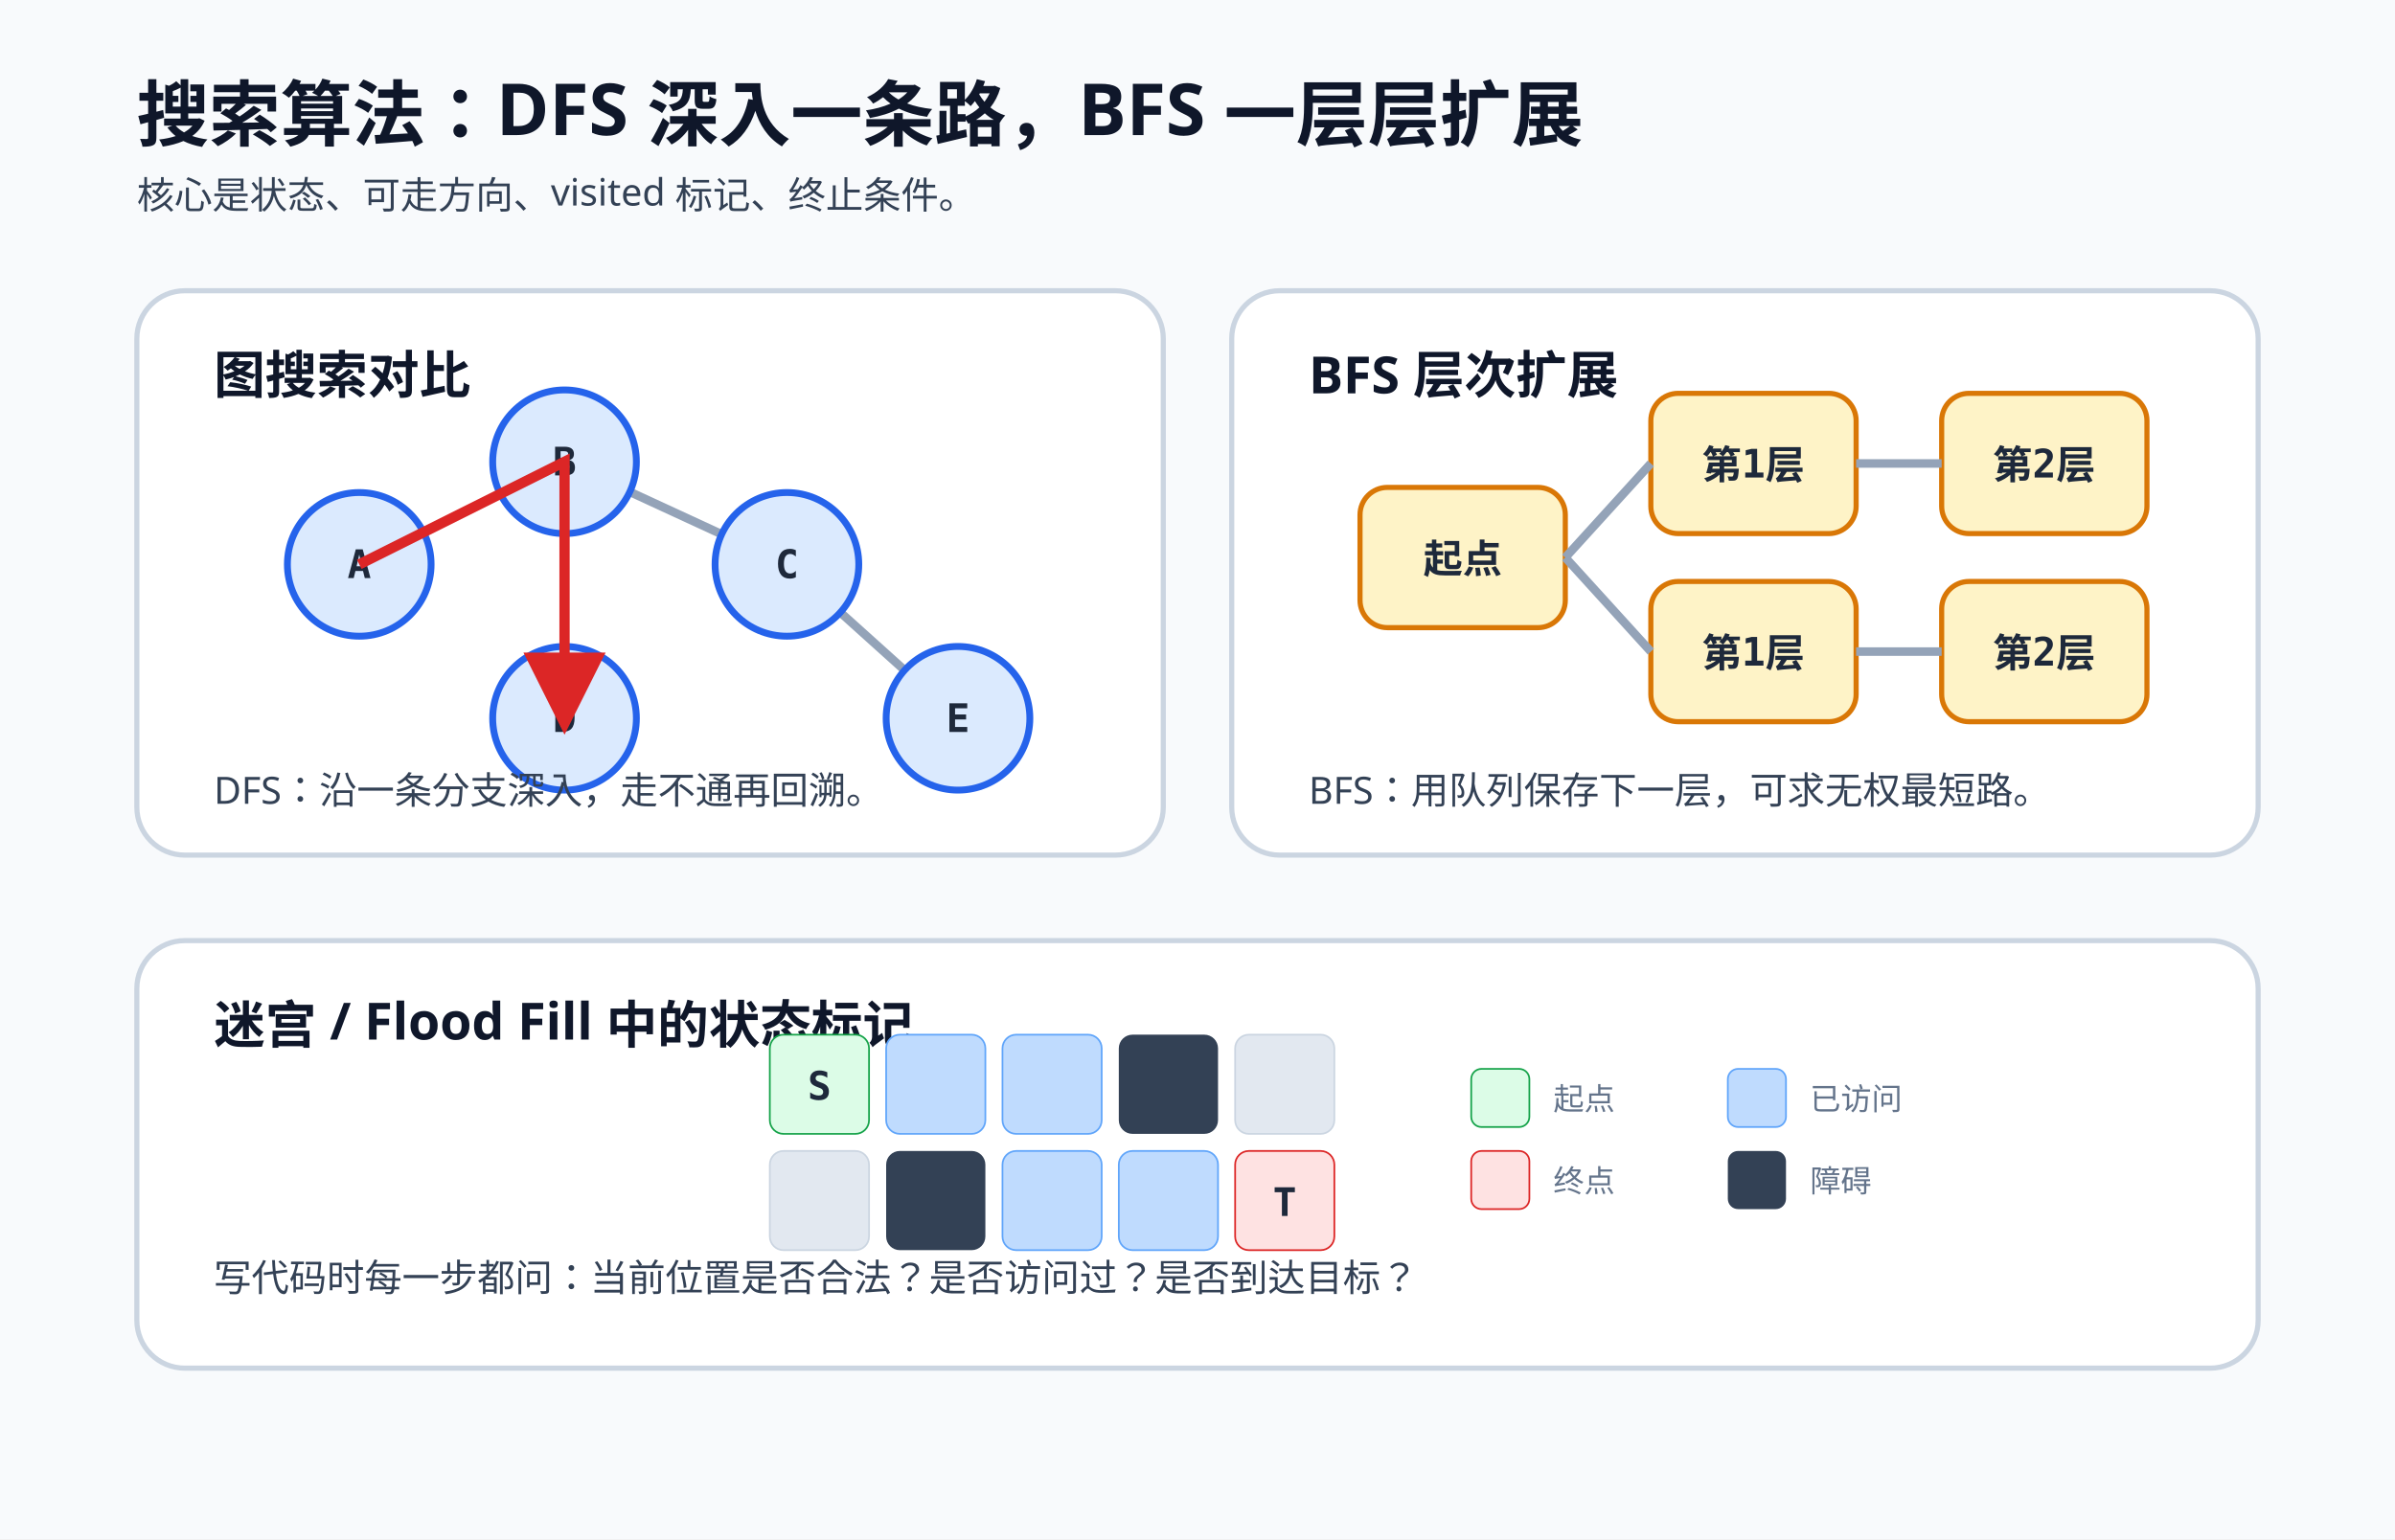
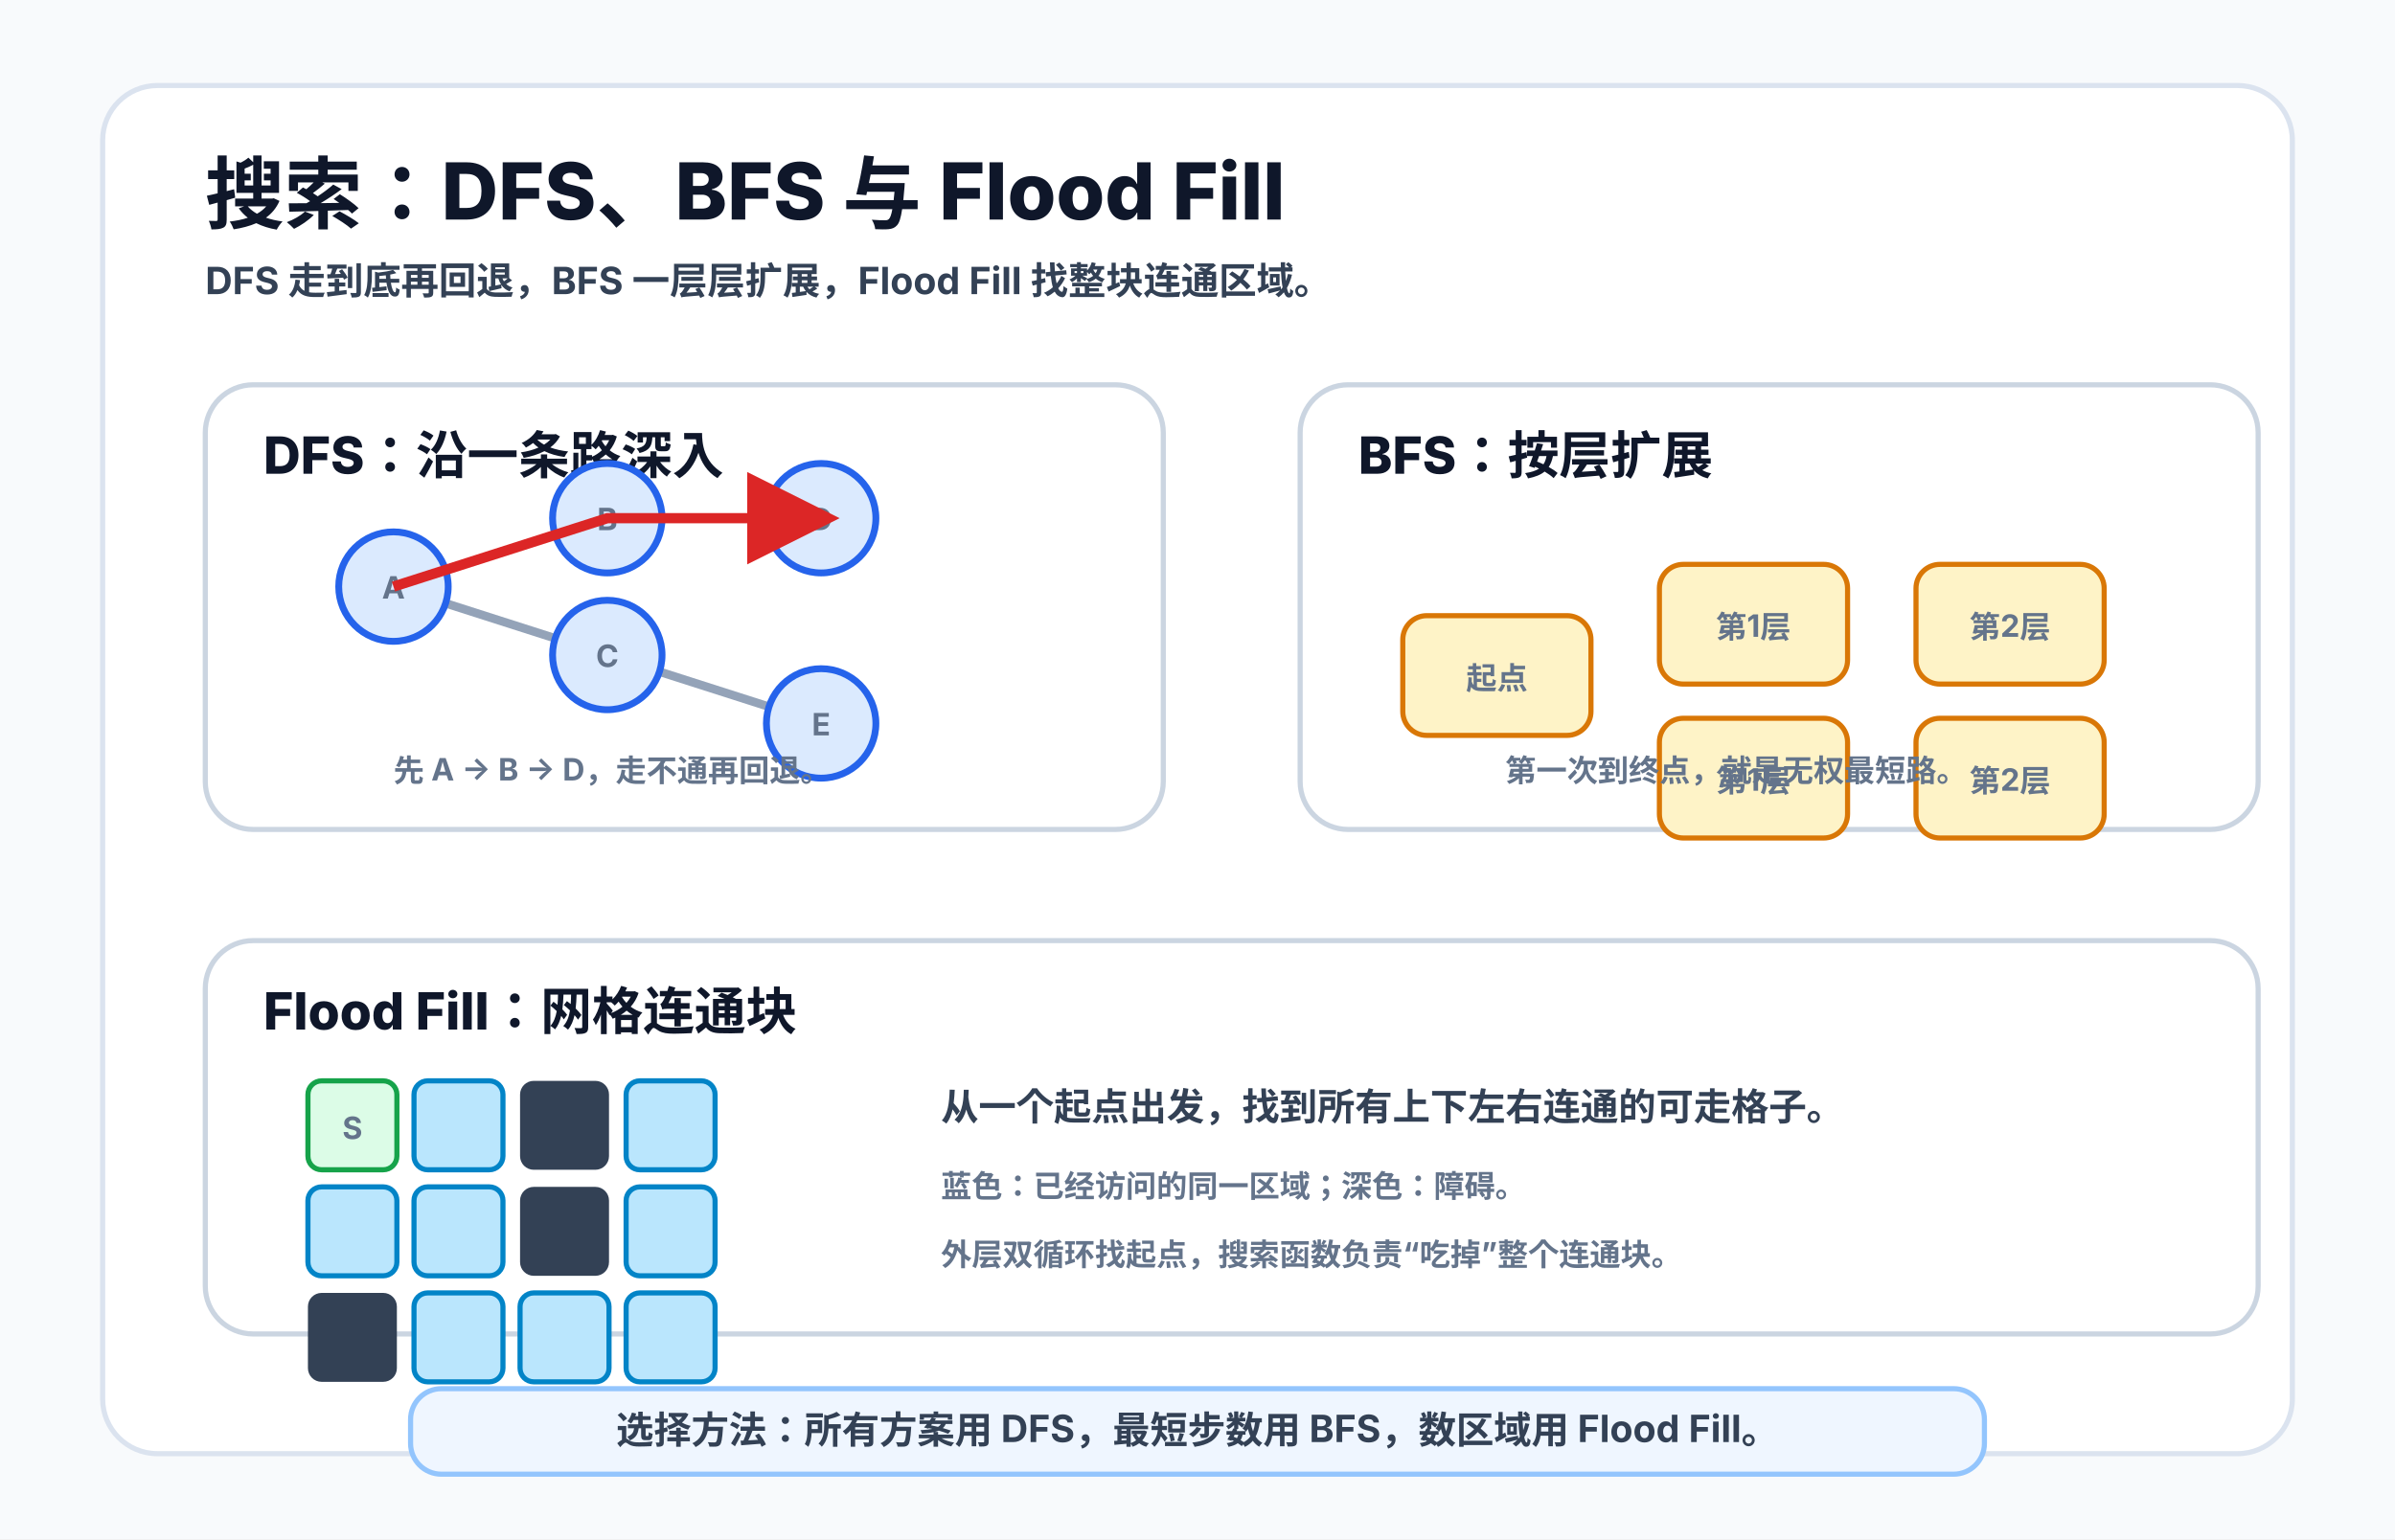
<svg xmlns="http://www.w3.org/2000/svg" width="1400" height="900" viewBox="0 0 1400 900" role="img" aria-labelledby="title desc">
  <defs>
+     <marker id="arrow-red" viewBox="0 0 10 10" refX="8" refY="5" markerWidth="9" markerHeight="9" orient="auto">
+       <path d="M0,0 L10,5 L0,10 Z" fill="#dc2626" />
+     </marker>
    <style>
      .bg { fill: #f8fafc; }
+       .panel { fill: #ffffff; stroke: #dbe3ef; stroke-width: 3; }
      .card { fill: #ffffff; stroke: #cbd5e1; stroke-width: 3; }
+       .title { font: 800 46px system-ui, -apple-system, BlinkMacSystemFont, "Segoe UI", sans-serif; fill: #0f172a; }
+       .subtitle { font: 700 22px system-ui, -apple-system, BlinkMacSystemFont, "Segoe UI", sans-serif; fill: #334155; }
+       .label { font: 800 30px system-ui, -apple-system, BlinkMacSystemFont, "Segoe UI", sans-serif; fill: #0f172a; }
+       .small { font: 700 18px system-ui, -apple-system, BlinkMacSystemFont, "Segoe UI", sans-serif; fill: #64748b; }
      .node { fill: #dbeafe; stroke: #2563eb; stroke-width: 4; }
      .node2 { fill: #dcfce7; stroke: #16a34a; stroke-width: 4; }
      .edge { stroke: #94a3b8; stroke-width: 5; }
      .path { stroke: #dc2626; stroke-width: 6; fill: none; marker-end: url(#arrow-red); }
      .bfs { fill: #fef3c7; stroke: #d97706; stroke-width: 3; }
      .wall { fill: #334155; }
-       .open { fill: #e2e8f0; stroke: #cbd5e1; }
-       .seen { fill: #bfdbfe; stroke: #60a5fa; }
-       .goal { fill: #fee2e2; stroke: #dc2626; }
-       .start { fill: #dcfce7; stroke: #16a34a; }
-       .title { font: 700 42px "PingFang SC", "Microsoft YaHei", sans-serif; fill: #0f172a; }
-       .label { font: 700 30px "PingFang SC", "Microsoft YaHei", sans-serif; fill: #0f172a; }
-       .small { font: 500 22px "PingFang SC", "Microsoft YaHei", sans-serif; fill: #334155; }
-       .tiny { font: 500 18px "PingFang SC", "Microsoft YaHei", sans-serif; fill: #64748b; }
-       .num { font: 700 23px "SFMono-Regular", Consolas, monospace; fill: #1e293b; }
+       .seen { fill: #bae6fd; stroke: #0284c7; stroke-width: 3; }
+       .start { fill: #dcfce7; stroke: #16a34a; stroke-width: 3; }
+       .tip { fill: #eff6ff; stroke: #93c5fd; stroke-width: 3; }
    </style>
-     <marker id="arrow-red" viewBox="0 0 10 10" refX="8" refY="5" markerWidth="8" markerHeight="8" orient="auto">
-       <path d="M0,0 L10,5 L0,10 Z" fill="#dc2626" />
-     </marker>
  </defs>
  <rect class="bg" width="1400" height="900" />
-   <text class="title" x="80" y="82">搜索算法：DFS 深入一条路，BFS 一层层扩展</text>
-   <text class="small" x="80" y="122">核心是状态、可走方向、visited 标记、终止条件。</text>
-   <rect class="card" x="80" y="170" width="600" height="330" rx="28" />
-   <text class="label" x="125" y="230">图搜索对比</text>
-   <line class="edge" x1="210" y1="330" x2="330" y2="270" />
-   <line class="edge" x1="330" y1="270" x2="460" y2="330" />
-   <line class="edge" x1="330" y1="270" x2="330" y2="420" />
-   <line class="edge" x1="460" y1="330" x2="560" y2="420" />
-   <circle class="node" cx="210" cy="330" r="42" />
-   <text class="num" x="210" y="338" text-anchor="middle">A</text>
-   <circle class="node" cx="330" cy="270" r="42" />
-   <text class="num" x="330" y="278" text-anchor="middle">B</text>
-   <circle class="node" cx="460" cy="330" r="42" />
-   <text class="num" x="460" y="338" text-anchor="middle">C</text>
-   <circle class="node" cx="330" cy="420" r="42" />
-   <text class="num" x="330" y="428" text-anchor="middle">D</text>
-   <circle class="node" cx="560" cy="420" r="42" />
-   <text class="num" x="560" y="428" text-anchor="middle">E</text>
-   <path class="path" d="M 210 330 L 330 270 L 330 420" />
-   <text class="small" x="125" y="470">DFS：沿一条分支深入，走不通再回溯。</text>
-   <rect class="card" x="720" y="170" width="600" height="330" rx="28" />
-   <text class="label" x="765" y="230">BFS 层次扩展</text>
-   <g transform="translate(795,285)">
-     <rect class="bfs" x="0" y="0" width="120" height="82" rx="16" />
-     <text class="num" x="60" y="50" text-anchor="middle">起点</text>
-     <rect class="bfs" x="170" y="-55" width="120" height="82" rx="16" />
-     <text class="num" x="230" y="-5" text-anchor="middle">第1层</text>
-     <rect class="bfs" x="170" y="55" width="120" height="82" rx="16" />
-     <text class="num" x="230" y="105" text-anchor="middle">第1层</text>
-     <rect class="bfs" x="340" y="-55" width="120" height="82" rx="16" />
-     <text class="num" x="400" y="-5" text-anchor="middle">第2层</text>
-     <rect class="bfs" x="340" y="55" width="120" height="82" rx="16" />
-     <text class="num" x="400" y="105" text-anchor="middle">第2层</text>
-     <line class="edge" x1="120" y1="41" x2="170" y2="-14" />
-     <line class="edge" x1="120" y1="41" x2="170" y2="96" />
-     <line class="edge" x1="290" y1="-14" x2="340" y2="-14" />
-     <line class="edge" x1="290" y1="96" x2="340" y2="96" />
+   <rect class="panel" x="60" y="50" width="1280" height="800" rx="32" />
+   <text class="title" x="120" y="130">搜索：DFS、BFS 与 Flood Fill</text>
+   <text class="subtitle" x="120" y="172">DFS 走到底再回退，BFS 一层层扩展，Flood Fill 找整块连通区域。</text>
+   <g transform="translate(120 225)">
+     <rect class="card" x="0" y="0" width="560" height="260" rx="28" />
+     <text class="label" x="34" y="52">DFS：沿一条路深入</text>
+     <line class="edge" x1="110" y1="118" x2="235" y2="78" />
+     <line class="edge" x1="110" y1="118" x2="235" y2="158" />
+     <line class="edge" x1="235" y1="78" x2="360" y2="78" />
+     <line class="edge" x1="235" y1="158" x2="360" y2="198" />
+     <circle class="node" cx="110" cy="118" r="32" />
+     <text class="small" x="110" y="125" text-anchor="middle">A</text>
+     <circle class="node" cx="235" cy="78" r="32" />
+     <text class="small" x="235" y="85" text-anchor="middle">B</text>
+     <circle class="node" cx="235" cy="158" r="32" />
+     <text class="small" x="235" y="165" text-anchor="middle">C</text>
+     <circle class="node" cx="360" cy="78" r="32" />
+     <text class="small" x="360" y="85" text-anchor="middle">D</text>
+     <circle class="node" cx="360" cy="198" r="32" />
+     <text class="small" x="360" y="205" text-anchor="middle">E</text>
+     <path class="path" d="M110 118 L235 78 L360 78" />
+     <text class="small" x="110" y="232">先 A → B → D，走不通再回退。</text>
+     <rect class="card" x="640" y="0" width="560" height="260" rx="28" />
+     <text class="label" x="674" y="52">BFS：按层扩展</text>
+     <g transform="translate(700 105)">
+       <rect class="bfs" x="0" y="30" width="110" height="70" rx="14" />
+       <text class="small" x="55" y="73" text-anchor="middle">起点</text>
+       <rect class="bfs" x="150" y="0" width="110" height="70" rx="14" />
+       <text class="small" x="205" y="43" text-anchor="middle">第1层</text>
+       <rect class="bfs" x="150" y="90" width="110" height="70" rx="14" />
+       <text class="small" x="205" y="133" text-anchor="middle">第1层</text>
+       <rect class="bfs" x="300" y="0" width="110" height="70" rx="14" />
+       <text class="small" x="355" y="43" text-anchor="middle">第2层</text>
+       <rect class="bfs" x="300" y="90" width="110" height="70" rx="14" />
+       <text class="small" x="355" y="133" text-anchor="middle">第2层</text>
+     </g>
+     <text class="small" x="760" y="232">第一次到终点，就是无权最短路。</text>
  </g>
-   <text class="small" x="765" y="470">BFS：用队列保存下一层，可求无权最短路。</text>
-   <rect class="card" x="80" y="550" width="1240" height="250" rx="28" />
-   <text class="label" x="125" y="610">迷宫 / Flood Fill 中的状态标记</text>
-   <g transform="translate(450,605)">
-     <rect class="start" x="0" y="0" width="58" height="58" rx="8" />
-     <text class="num" x="29" y="38" text-anchor="middle">S</text>
-     <rect class="seen" x="68" y="0" width="58" height="58" rx="8" />
-     <rect class="seen" x="136" y="0" width="58" height="58" rx="8" />
-     <rect class="wall" x="204" y="0" width="58" height="58" rx="8" />
-     <rect class="open" x="272" y="0" width="58" height="58" rx="8" />
-     <rect class="open" x="0" y="68" width="58" height="58" rx="8" />
-     <rect class="wall" x="68" y="68" width="58" height="58" rx="8" />
-     <rect class="seen" x="136" y="68" width="58" height="58" rx="8" />
-     <rect class="seen" x="204" y="68" width="58" height="58" rx="8" />
-     <rect class="goal" x="272" y="68" width="58" height="58" rx="8" />
-     <text class="num" x="301" y="106" text-anchor="middle">T</text>
+   <g transform="translate(120 550)">
+     <rect class="card" x="0" y="0" width="1200" height="230" rx="28" />
+     <text class="label" x="34" y="52">Flood Fill：网格连通块</text>
+     <g transform="translate(60 82)">
+       <rect class="start" x="0" y="0" width="52" height="52" rx="8" />
+       <text class="small" x="26" y="34" text-anchor="middle">S</text>
+       <rect class="seen" x="62" y="0" width="52" height="52" rx="8" />
+       <rect class="wall" x="124" y="0" width="52" height="52" rx="8" />
+       <rect class="seen" x="186" y="0" width="52" height="52" rx="8" />
+       <rect class="seen" x="0" y="62" width="52" height="52" rx="8" />
+       <rect class="seen" x="62" y="62" width="52" height="52" rx="8" />
+       <rect class="wall" x="124" y="62" width="52" height="52" rx="8" />
+       <rect class="seen" x="186" y="62" width="52" height="52" rx="8" />
+       <rect class="wall" x="0" y="124" width="52" height="52" rx="8" />
+       <rect class="seen" x="62" y="124" width="52" height="52" rx="8" />
+       <rect class="seen" x="124" y="124" width="52" height="52" rx="8" />
+       <rect class="seen" x="186" y="124" width="52" height="52" rx="8" />
+     </g>
+     <text class="subtitle" x="430" y="105">从一个起点出发，找到所有上下左右连通的可走格子。</text>
+     <text class="small" x="430" y="150">蓝色：已经访问的同一区域；深色：障碍。</text>
+     <text class="small" x="430" y="190">外层双循环找起点，搜索函数负责“吃掉”整个连通块。</text>
  </g>
-   <g transform="translate(860,625)">
-     <rect class="start" x="0" y="0" width="34" height="34" rx="6" />
-     <text class="tiny" x="48" y="24">起点</text>
-     <rect class="goal" x="0" y="48" width="34" height="34" rx="6" />
-     <text class="tiny" x="48" y="72">终点</text>
-     <rect class="seen" x="150" y="0" width="34" height="34" rx="6" />
-     <text class="tiny" x="198" y="24">已访问</text>
-     <rect class="wall" x="150" y="48" width="34" height="34" rx="6" />
-     <text class="tiny" x="198" y="72">障碍</text>
-   </g>
-   <text class="small" x="125" y="755">写代码时每一步都问：当前位置是否合法？是否访问过？是否到达目标？</text>
+   <rect class="tip" x="240" y="812" width="920" height="50" rx="18" />
+   <text class="subtitle" x="700" y="844" text-anchor="middle">选择方法：所有方案用 DFS，最短步数用 BFS，数区域用 Flood Fill。</text>
</svg>
